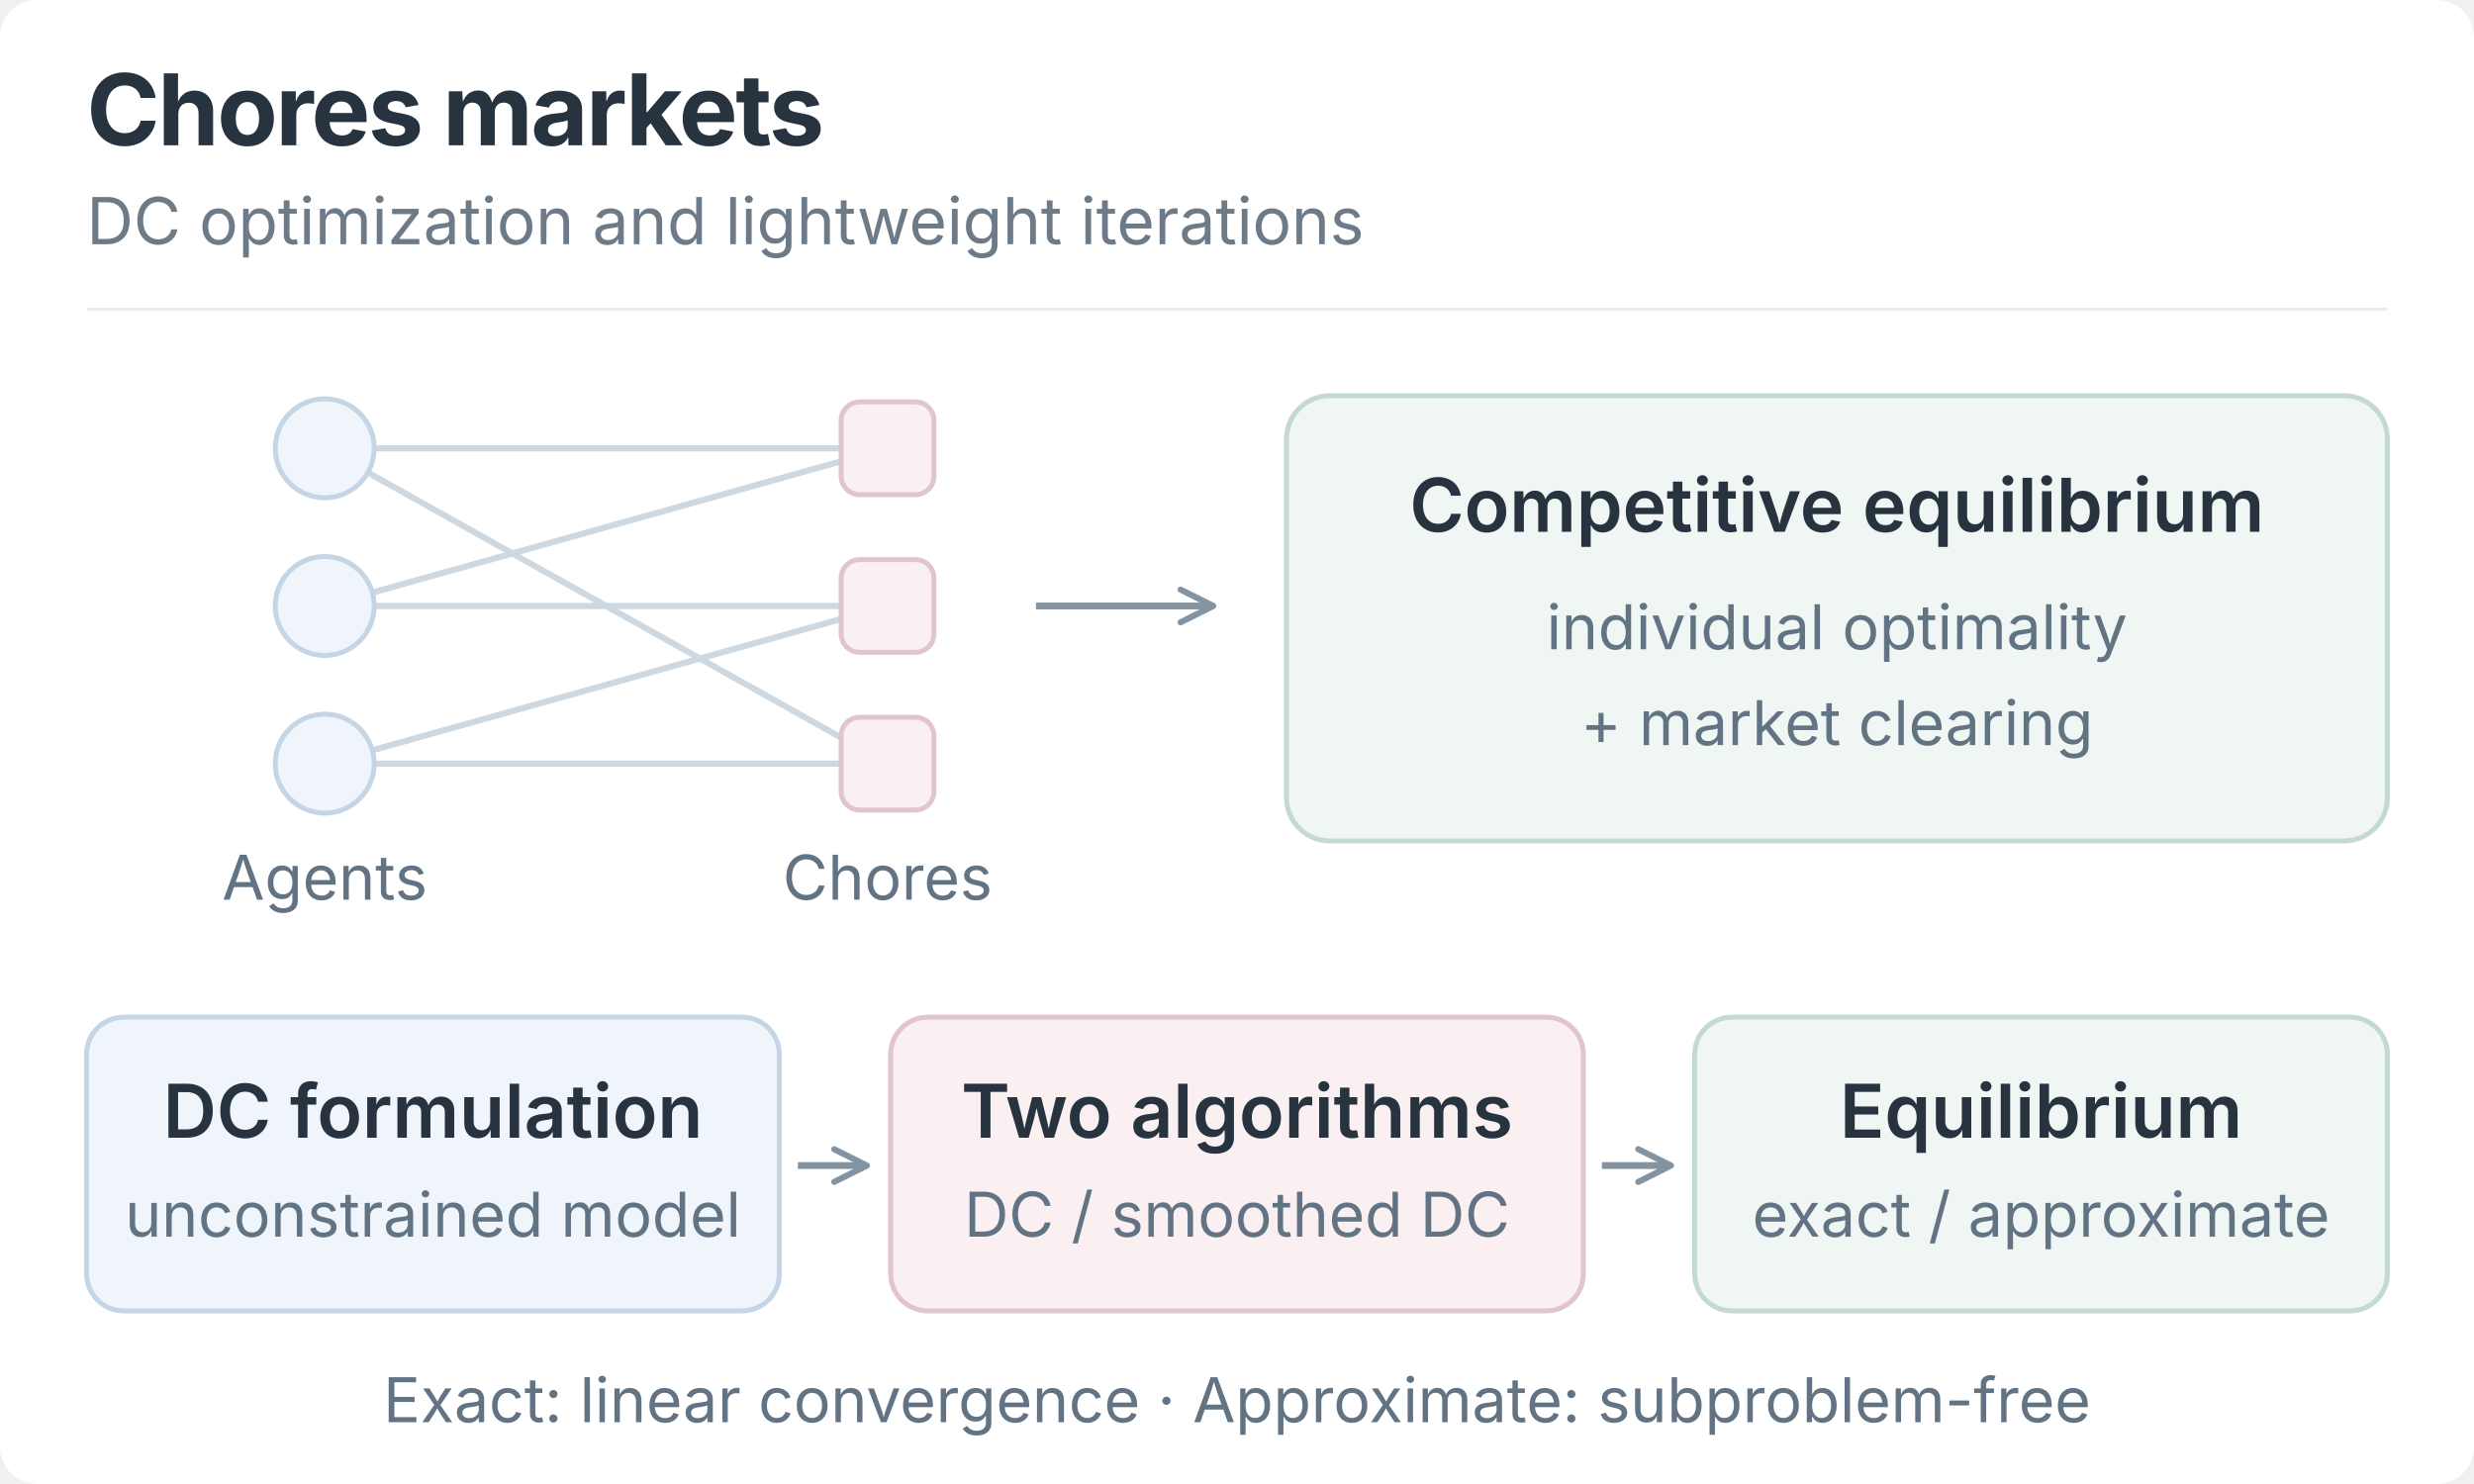
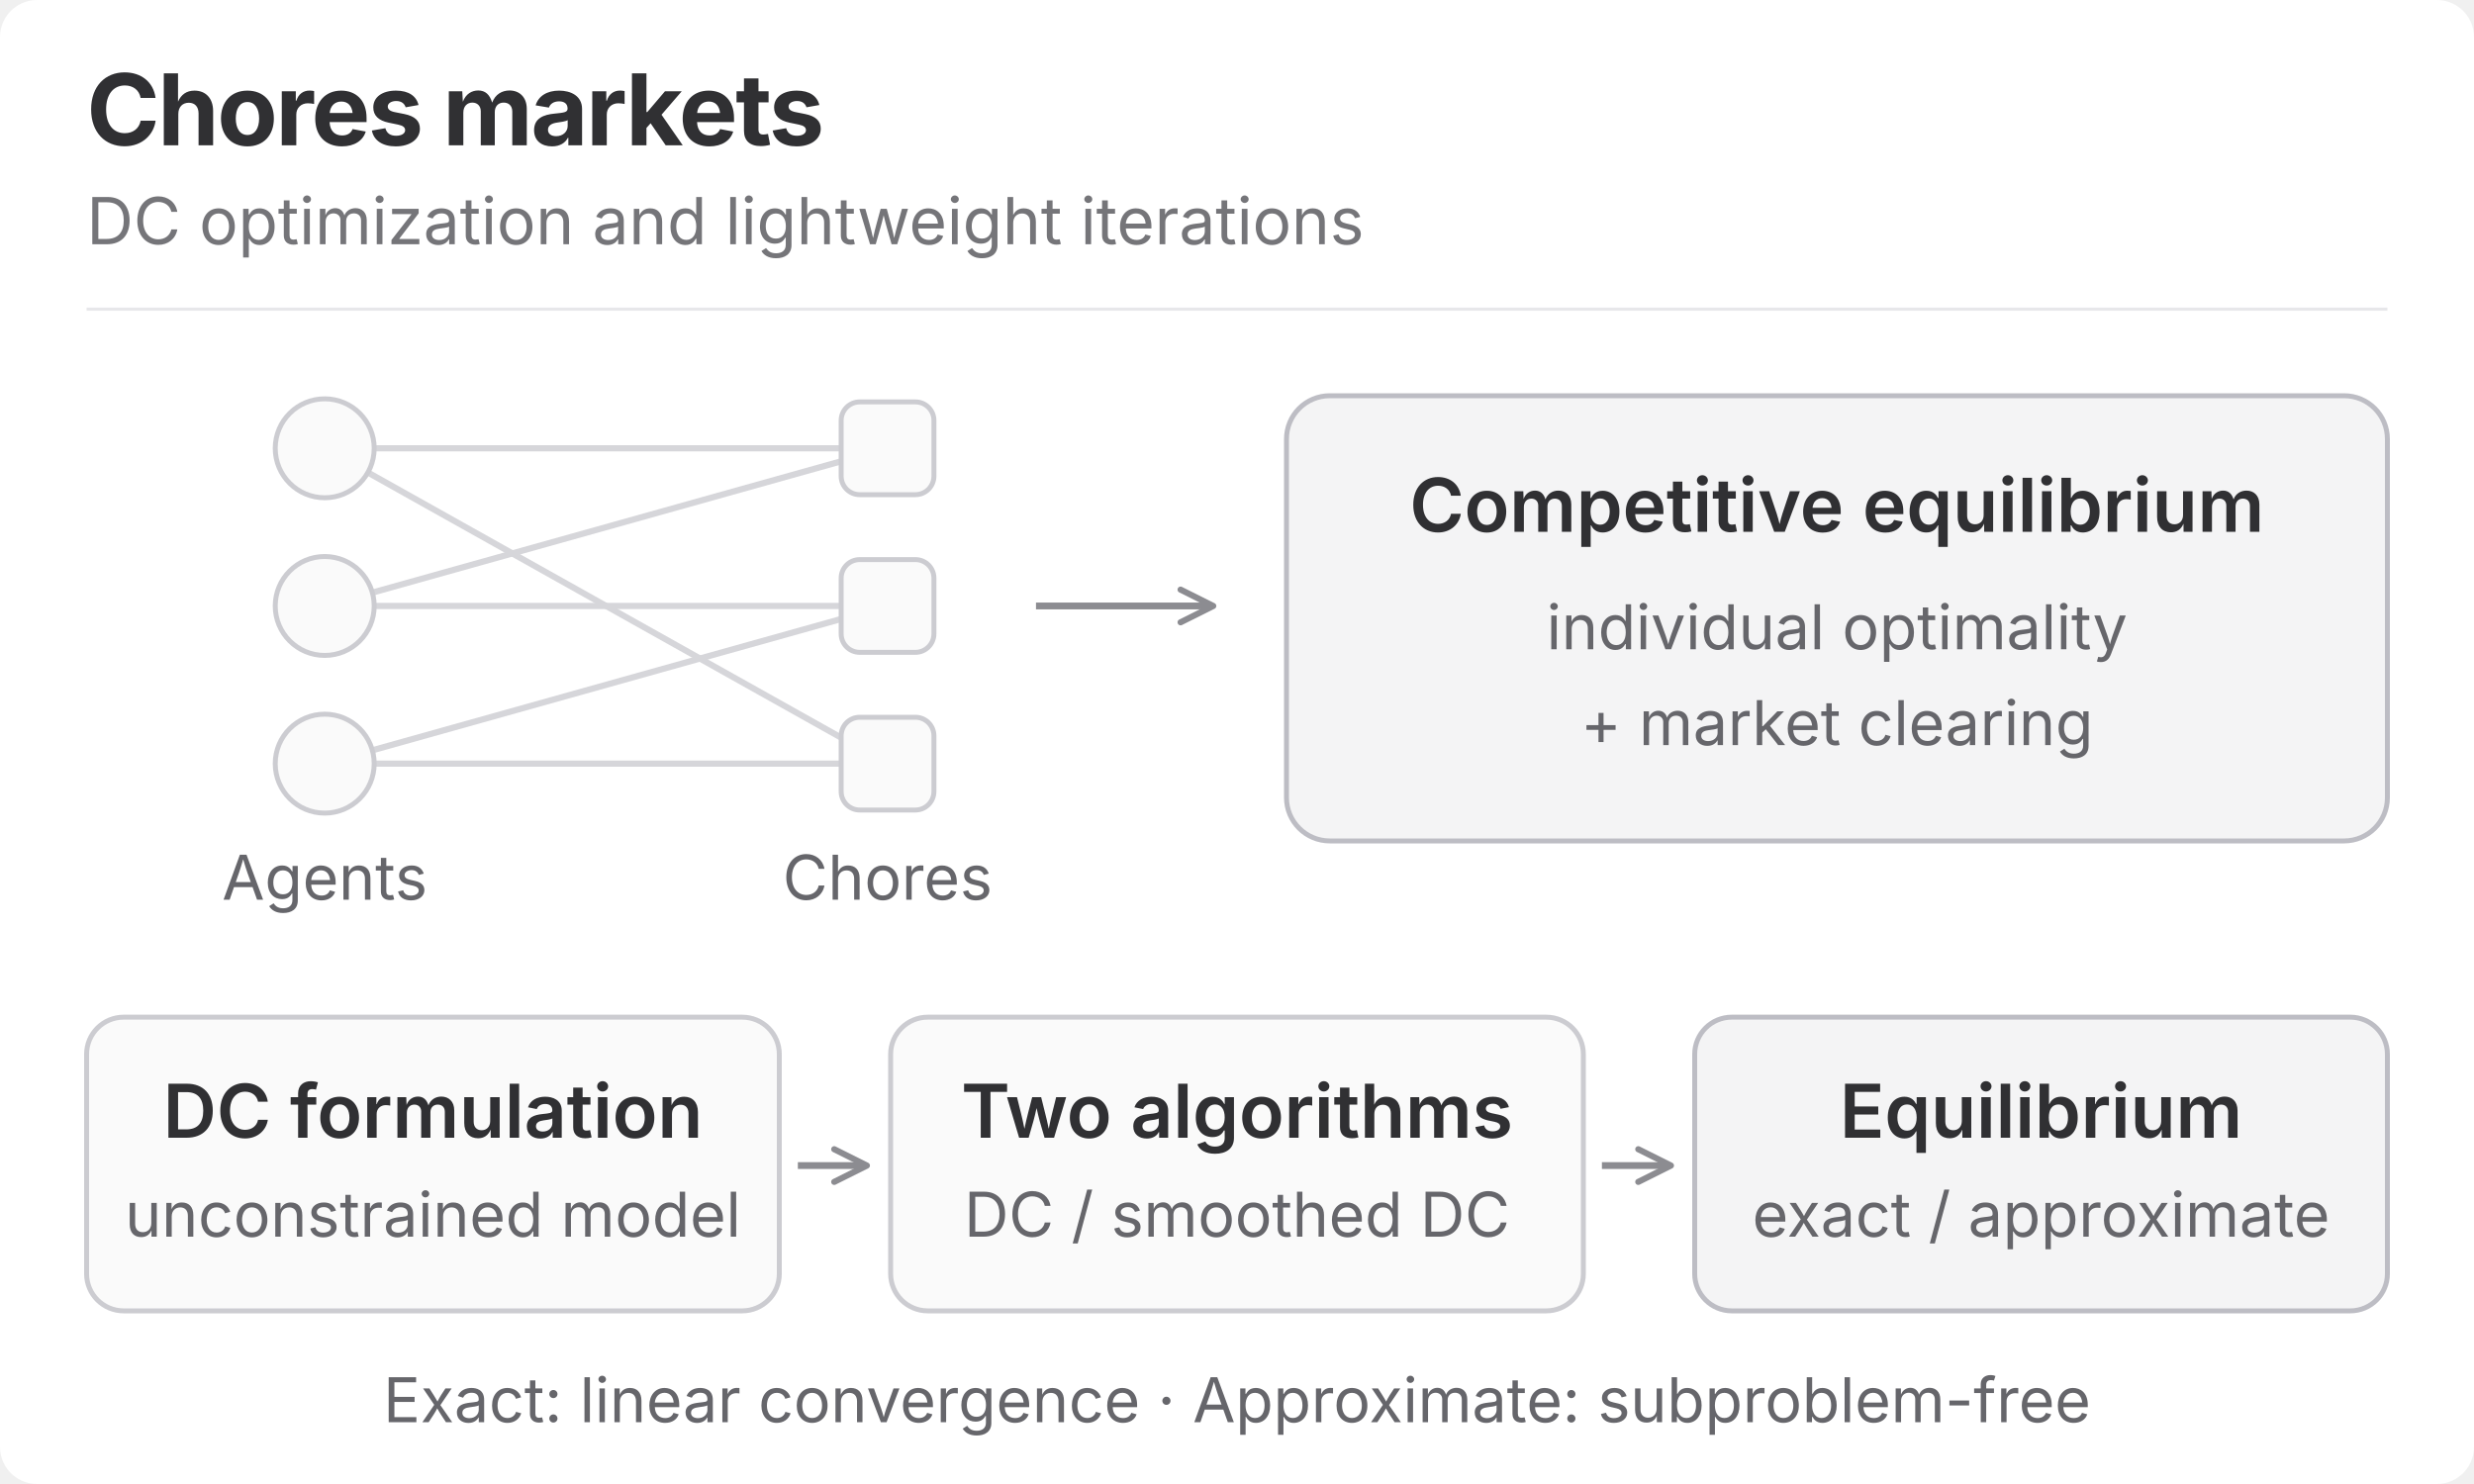
<svg xmlns="http://www.w3.org/2000/svg" width="800" height="480" viewBox="0 0 800 480" role="img" aria-labelledby="title desc">
  <defs>
    <marker id="arrow" viewBox="0 0 10 10" refX="8" refY="5" markerWidth="6" markerHeight="6" orient="auto">
-       <path d="M1 1L9 5L1 9" fill="none" stroke="#8493a2" stroke-width="1.5" stroke-linecap="round" stroke-linejoin="round" />
+       <path d="M1 1L9 5L1 9" fill="none" stroke="#8c8c91" stroke-width="1.5" stroke-linecap="round" stroke-linejoin="round" />
    </marker>
  </defs>
-   <style>text{font-family:Inter,Arial,sans-serif;fill:#273440}.heading{font-size:32px;font-weight:700;letter-spacing:-.7px}.sub{font-size:21px;fill:#6d7b88}.label{font-size:24px;font-weight:600}.small{font-size:20px;fill:#627383}.line{fill:none;stroke:#8493a2;stroke-width:2.2;marker-end:url(#arrow)}.edges{fill:none;stroke:#ced8e1;stroke-width:2}.blue{fill:#f0f5fb;stroke:#c4d5e6;stroke-width:1.6}.rose{fill:#faf0f2;stroke:#e0c6cc;stroke-width:1.6}.green{fill:#eff6f3;stroke:#c4dacf;stroke-width:1.6}</style>
+   <style>text{font-family:Inter,Arial,sans-serif;fill:#303033}.heading{font-size:32px;font-weight:700;letter-spacing:-.7px}.sub{font-size:21px;fill:#757579}.label{font-size:24px;font-weight:600}.small{font-size:20px;fill:#66666b}.line{fill:none;stroke:#8c8c91;stroke-width:2.2;marker-end:url(#arrow)}.edges{fill:none;stroke:#d6d6da;stroke-width:2}.blue{fill:#fafafa;stroke:#ccccd1;stroke-width:1.6}.rose{fill:#fafafa;stroke:#ccccd1;stroke-width:1.6}.green{fill:#f4f4f5;stroke:#bdbdc4;stroke-width:1.6}</style>
  <rect width="800" height="480" rx="12" fill="#fff" />
  <text x="28" y="47" class="heading">Chores markets</text>
  <text x="28" y="79" class="sub">DC optimization and lightweight iterations</text>
-   <path d="M28 100H772" stroke="#e9edf1" />
+   <path d="M28 100H772" stroke="#e7e7ea" />
  <g class="edges">
    <path d="M105 145L287 145" />
    <path d="M105 145L287 247" />
    <path d="M105 196L287 145" />
    <path d="M105 196L287 196" />
    <path d="M105 247L287 196" />
    <path d="M105 247L287 247" />
  </g>
  <circle cx="105" cy="145" r="16" class="blue" />
  <rect x="272" y="130" width="30" height="30" rx="6" class="rose" />
  <circle cx="105" cy="196" r="16" class="blue" />
  <rect x="272" y="181" width="30" height="30" rx="6" class="rose" />
  <circle cx="105" cy="247" r="16" class="blue" />
  <rect x="272" y="232" width="30" height="30" rx="6" class="rose" />
  <text x="105" y="291" text-anchor="middle" class="small">Agents</text>
  <text x="287" y="291" text-anchor="middle" class="small">Chores</text>
  <path d="M335 196H391" class="line" />
  <rect x="416" y="128" width="356" height="144" rx="14" class="green" />
  <text x="594" y="172" text-anchor="middle" class="label">Competitive equilibrium</text>
  <text x="594" y="210" text-anchor="middle" class="small">individual optimality</text>
  <text x="594" y="241" text-anchor="middle" class="small">+ market clearing</text>
  <rect x="28" y="329" width="224" height="95" rx="12" class="blue" />
  <text x="140" y="368" text-anchor="middle" class="label">DC formulation</text>
  <text x="140" y="400" text-anchor="middle" class="small">unconstrained model</text>
  <path d="M258 377H279" class="line" />
  <rect x="288" y="329" width="224" height="95" rx="12" class="rose" />
  <text x="400" y="368" text-anchor="middle" class="label">Two algorithms</text>
  <text x="400" y="400" text-anchor="middle" class="small">DC / smoothed DC</text>
  <path d="M518 377H539" class="line" />
  <rect x="548" y="329" width="224" height="95" rx="12" class="green" />
  <text x="660" y="368" text-anchor="middle" class="label">Equilibrium</text>
  <text x="660" y="400" text-anchor="middle" class="small">exact / approximate</text>
  <text x="400" y="460" text-anchor="middle" class="small">Exact: linear convergence  ·  Approximate: subproblem-free</text>
</svg>
